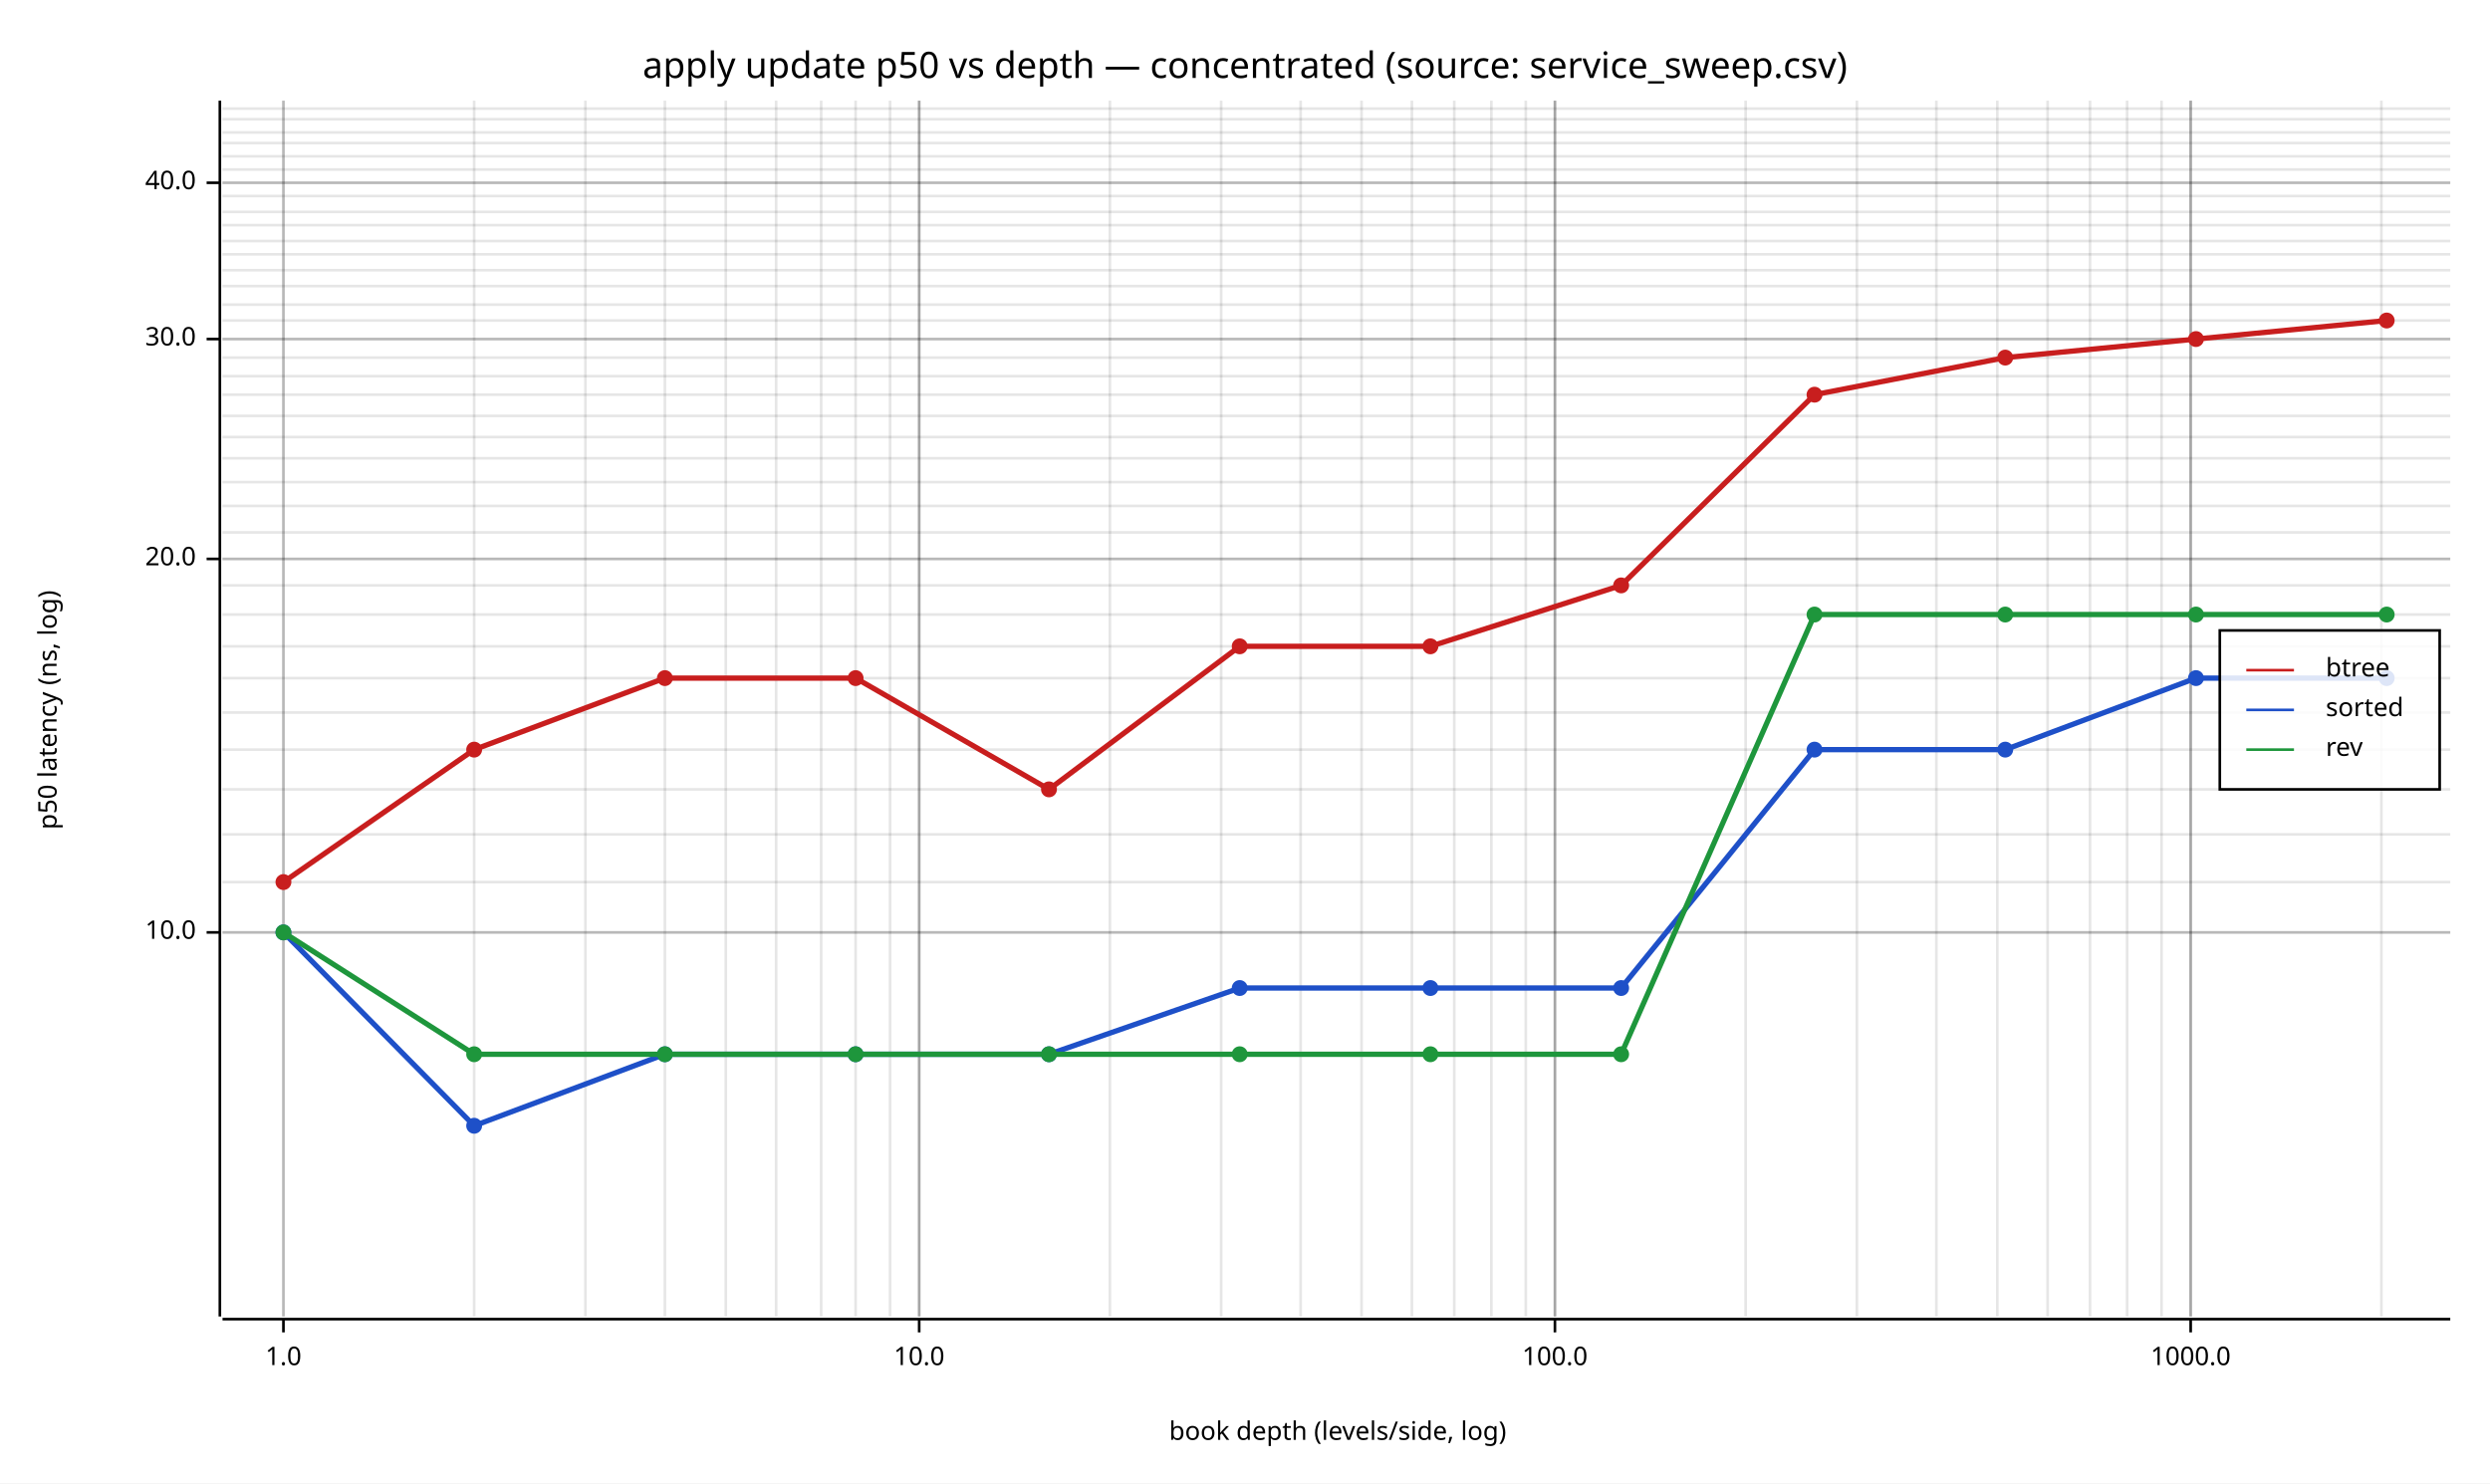
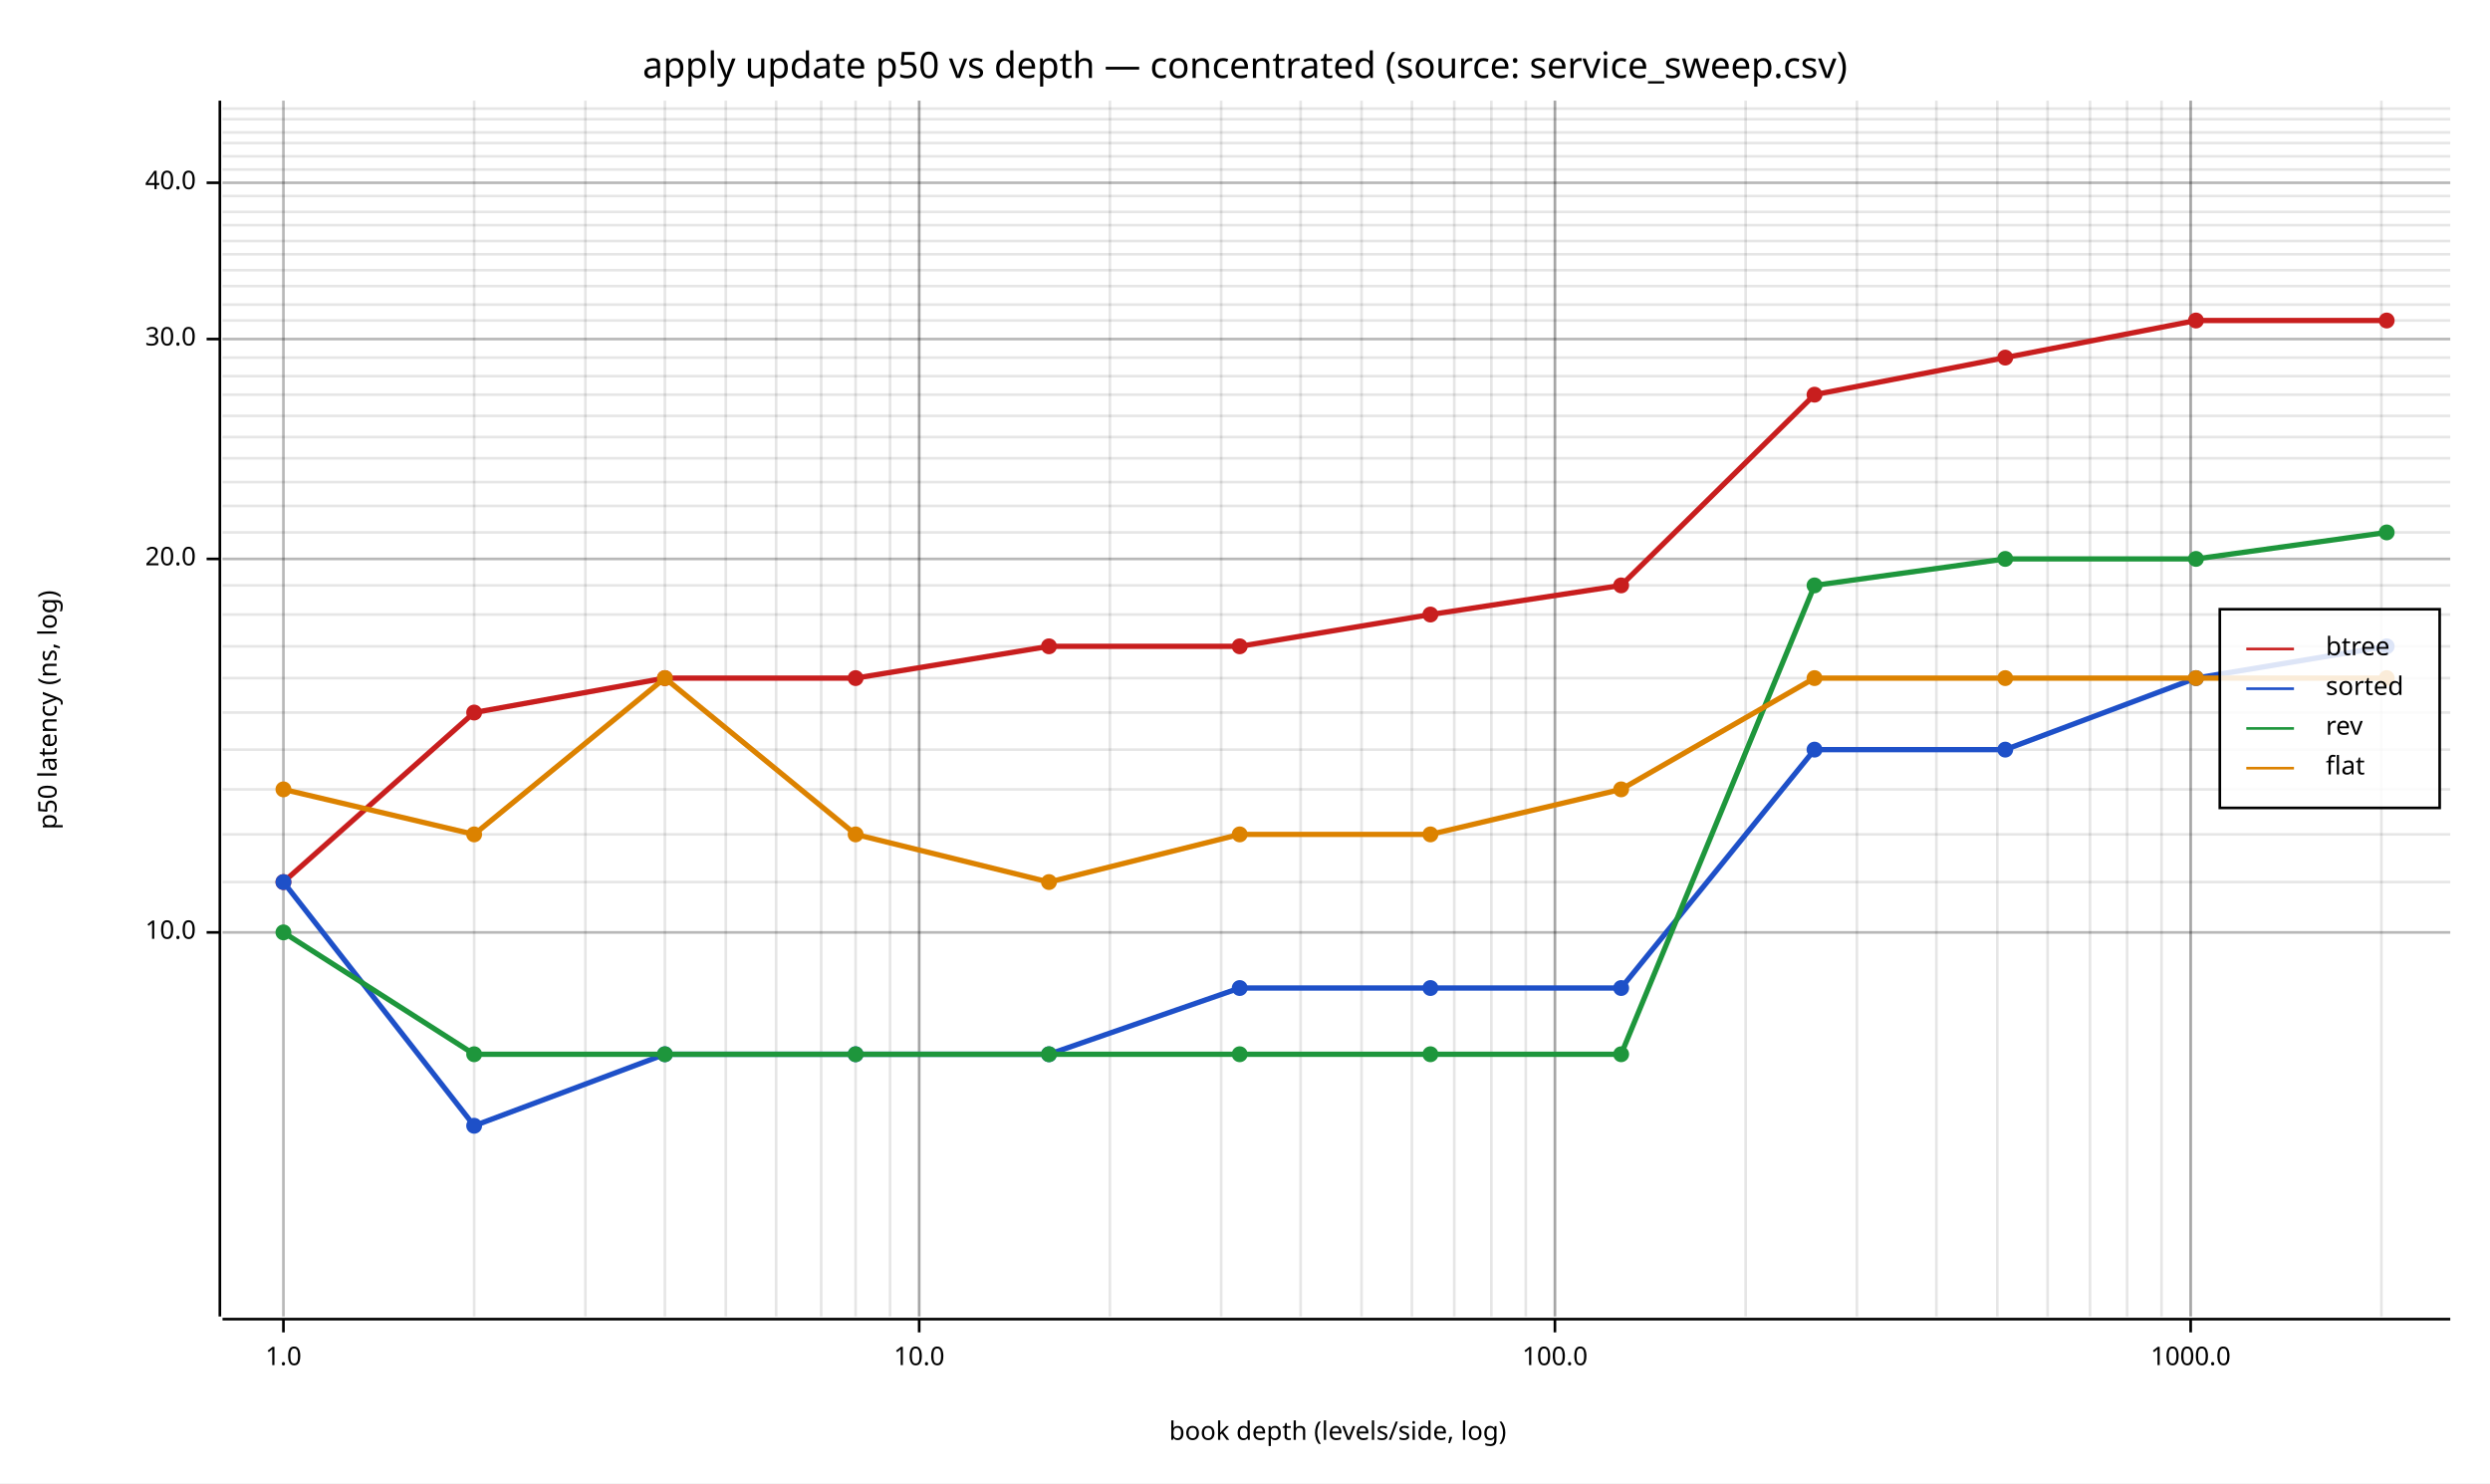
<svg xmlns="http://www.w3.org/2000/svg" width="940" height="560" viewBox="0 0 940 560">
  <rect x="0" y="0" width="940" height="560" opacity="1" fill="#FFFFFF" stroke="none" />
  <text x="470" y="19" dy="0.76em" text-anchor="middle" font-family="sans-serif" font-size="13.71" opacity="1" fill="#000000">
apply update p50 vs depth — concentrated   (source: service_sweep.csv)
</text>
  <line opacity="0.1" stroke="#000000" stroke-width="1" x1="107" y1="497" x2="107" y2="38" />
  <line opacity="0.1" stroke="#000000" stroke-width="1" x1="179" y1="497" x2="179" y2="38" />
  <line opacity="0.1" stroke="#000000" stroke-width="1" x1="221" y1="497" x2="221" y2="38" />
  <line opacity="0.1" stroke="#000000" stroke-width="1" x1="251" y1="497" x2="251" y2="38" />
  <line opacity="0.1" stroke="#000000" stroke-width="1" x1="274" y1="497" x2="274" y2="38" />
  <line opacity="0.1" stroke="#000000" stroke-width="1" x1="293" y1="497" x2="293" y2="38" />
  <line opacity="0.1" stroke="#000000" stroke-width="1" x1="310" y1="497" x2="310" y2="38" />
  <line opacity="0.1" stroke="#000000" stroke-width="1" x1="323" y1="497" x2="323" y2="38" />
  <line opacity="0.1" stroke="#000000" stroke-width="1" x1="336" y1="497" x2="336" y2="38" />
  <line opacity="0.1" stroke="#000000" stroke-width="1" x1="347" y1="497" x2="347" y2="38" />
  <line opacity="0.1" stroke="#000000" stroke-width="1" x1="347" y1="497" x2="347" y2="38" />
  <line opacity="0.1" stroke="#000000" stroke-width="1" x1="419" y1="497" x2="419" y2="38" />
  <line opacity="0.1" stroke="#000000" stroke-width="1" x1="461" y1="497" x2="461" y2="38" />
  <line opacity="0.1" stroke="#000000" stroke-width="1" x1="491" y1="497" x2="491" y2="38" />
  <line opacity="0.1" stroke="#000000" stroke-width="1" x1="514" y1="497" x2="514" y2="38" />
  <line opacity="0.1" stroke="#000000" stroke-width="1" x1="533" y1="497" x2="533" y2="38" />
  <line opacity="0.1" stroke="#000000" stroke-width="1" x1="549" y1="497" x2="549" y2="38" />
  <line opacity="0.1" stroke="#000000" stroke-width="1" x1="563" y1="497" x2="563" y2="38" />
  <line opacity="0.1" stroke="#000000" stroke-width="1" x1="576" y1="497" x2="576" y2="38" />
  <line opacity="0.1" stroke="#000000" stroke-width="1" x1="587" y1="497" x2="587" y2="38" />
  <line opacity="0.1" stroke="#000000" stroke-width="1" x1="587" y1="497" x2="587" y2="38" />
  <line opacity="0.1" stroke="#000000" stroke-width="1" x1="659" y1="497" x2="659" y2="38" />
  <line opacity="0.1" stroke="#000000" stroke-width="1" x1="701" y1="497" x2="701" y2="38" />
  <line opacity="0.1" stroke="#000000" stroke-width="1" x1="731" y1="497" x2="731" y2="38" />
  <line opacity="0.1" stroke="#000000" stroke-width="1" x1="754" y1="497" x2="754" y2="38" />
  <line opacity="0.1" stroke="#000000" stroke-width="1" x1="773" y1="497" x2="773" y2="38" />
  <line opacity="0.1" stroke="#000000" stroke-width="1" x1="789" y1="497" x2="789" y2="38" />
  <line opacity="0.1" stroke="#000000" stroke-width="1" x1="803" y1="497" x2="803" y2="38" />
  <line opacity="0.1" stroke="#000000" stroke-width="1" x1="816" y1="497" x2="816" y2="38" />
  <line opacity="0.1" stroke="#000000" stroke-width="1" x1="827" y1="497" x2="827" y2="38" />
  <line opacity="0.1" stroke="#000000" stroke-width="1" x1="827" y1="497" x2="827" y2="38" />
  <line opacity="0.1" stroke="#000000" stroke-width="1" x1="899" y1="497" x2="899" y2="38" />
  <line opacity="0.1" stroke="#000000" stroke-width="1" x1="84" y1="352" x2="925" y2="352" />
  <line opacity="0.1" stroke="#000000" stroke-width="1" x1="84" y1="333" x2="925" y2="333" />
  <line opacity="0.1" stroke="#000000" stroke-width="1" x1="84" y1="315" x2="925" y2="315" />
  <line opacity="0.1" stroke="#000000" stroke-width="1" x1="84" y1="298" x2="925" y2="298" />
  <line opacity="0.1" stroke="#000000" stroke-width="1" x1="84" y1="283" x2="925" y2="283" />
  <line opacity="0.1" stroke="#000000" stroke-width="1" x1="84" y1="269" x2="925" y2="269" />
  <line opacity="0.1" stroke="#000000" stroke-width="1" x1="84" y1="256" x2="925" y2="256" />
  <line opacity="0.1" stroke="#000000" stroke-width="1" x1="84" y1="244" x2="925" y2="244" />
  <line opacity="0.1" stroke="#000000" stroke-width="1" x1="84" y1="232" x2="925" y2="232" />
  <line opacity="0.1" stroke="#000000" stroke-width="1" x1="84" y1="221" x2="925" y2="221" />
  <line opacity="0.1" stroke="#000000" stroke-width="1" x1="84" y1="211" x2="925" y2="211" />
  <line opacity="0.1" stroke="#000000" stroke-width="1" x1="84" y1="201" x2="925" y2="201" />
  <line opacity="0.1" stroke="#000000" stroke-width="1" x1="84" y1="191" x2="925" y2="191" />
  <line opacity="0.1" stroke="#000000" stroke-width="1" x1="84" y1="182" x2="925" y2="182" />
  <line opacity="0.1" stroke="#000000" stroke-width="1" x1="84" y1="173" x2="925" y2="173" />
  <line opacity="0.1" stroke="#000000" stroke-width="1" x1="84" y1="165" x2="925" y2="165" />
  <line opacity="0.1" stroke="#000000" stroke-width="1" x1="84" y1="157" x2="925" y2="157" />
  <line opacity="0.1" stroke="#000000" stroke-width="1" x1="84" y1="149" x2="925" y2="149" />
  <line opacity="0.1" stroke="#000000" stroke-width="1" x1="84" y1="142" x2="925" y2="142" />
  <line opacity="0.1" stroke="#000000" stroke-width="1" x1="84" y1="135" x2="925" y2="135" />
  <line opacity="0.1" stroke="#000000" stroke-width="1" x1="84" y1="128" x2="925" y2="128" />
  <line opacity="0.1" stroke="#000000" stroke-width="1" x1="84" y1="121" x2="925" y2="121" />
  <line opacity="0.1" stroke="#000000" stroke-width="1" x1="84" y1="115" x2="925" y2="115" />
  <line opacity="0.1" stroke="#000000" stroke-width="1" x1="84" y1="108" x2="925" y2="108" />
  <line opacity="0.1" stroke="#000000" stroke-width="1" x1="84" y1="102" x2="925" y2="102" />
  <line opacity="0.1" stroke="#000000" stroke-width="1" x1="84" y1="96" x2="925" y2="96" />
  <line opacity="0.1" stroke="#000000" stroke-width="1" x1="84" y1="91" x2="925" y2="91" />
  <line opacity="0.1" stroke="#000000" stroke-width="1" x1="84" y1="85" x2="925" y2="85" />
  <line opacity="0.1" stroke="#000000" stroke-width="1" x1="84" y1="80" x2="925" y2="80" />
  <line opacity="0.1" stroke="#000000" stroke-width="1" x1="84" y1="74" x2="925" y2="74" />
  <line opacity="0.1" stroke="#000000" stroke-width="1" x1="84" y1="69" x2="925" y2="69" />
  <line opacity="0.1" stroke="#000000" stroke-width="1" x1="84" y1="64" x2="925" y2="64" />
  <line opacity="0.1" stroke="#000000" stroke-width="1" x1="84" y1="59" x2="925" y2="59" />
  <line opacity="0.1" stroke="#000000" stroke-width="1" x1="84" y1="54" x2="925" y2="54" />
  <line opacity="0.1" stroke="#000000" stroke-width="1" x1="84" y1="50" x2="925" y2="50" />
  <line opacity="0.1" stroke="#000000" stroke-width="1" x1="84" y1="45" x2="925" y2="45" />
  <line opacity="0.1" stroke="#000000" stroke-width="1" x1="84" y1="41" x2="925" y2="41" />
  <text x="14" y="268" dy="0.76em" text-anchor="middle" font-family="sans-serif" font-size="9.677" opacity="1" fill="#000000" transform="rotate(270, 14, 268)">
p50 latency (ns, log)
</text>
  <text x="505" y="546" dy="-0.5ex" text-anchor="middle" font-family="sans-serif" font-size="9.677" opacity="1" fill="#000000">
book depth (levels/side, log)
</text>
  <line opacity="0.2" stroke="#000000" stroke-width="1" x1="107" y1="497" x2="107" y2="38" />
  <line opacity="0.2" stroke="#000000" stroke-width="1" x1="347" y1="497" x2="347" y2="38" />
  <line opacity="0.2" stroke="#000000" stroke-width="1" x1="587" y1="497" x2="587" y2="38" />
  <line opacity="0.2" stroke="#000000" stroke-width="1" x1="827" y1="497" x2="827" y2="38" />
  <line opacity="0.2" stroke="#000000" stroke-width="1" x1="84" y1="352" x2="925" y2="352" />
  <line opacity="0.2" stroke="#000000" stroke-width="1" x1="84" y1="211" x2="925" y2="211" />
  <line opacity="0.2" stroke="#000000" stroke-width="1" x1="84" y1="128" x2="925" y2="128" />
  <line opacity="0.2" stroke="#000000" stroke-width="1" x1="84" y1="69" x2="925" y2="69" />
  <polyline fill="none" opacity="1" stroke="#000000" stroke-width="1" points="83,38 83,497 " />
  <text x="74" y="352" dy="0.5ex" text-anchor="end" font-family="sans-serif" font-size="9.677" opacity="1" fill="#000000">
10.0
</text>
  <polyline fill="none" opacity="1" stroke="#000000" stroke-width="1" points="78,352 83,352 " />
  <text x="74" y="211" dy="0.5ex" text-anchor="end" font-family="sans-serif" font-size="9.677" opacity="1" fill="#000000">
20.0
</text>
  <polyline fill="none" opacity="1" stroke="#000000" stroke-width="1" points="78,211 83,211 " />
  <text x="74" y="128" dy="0.5ex" text-anchor="end" font-family="sans-serif" font-size="9.677" opacity="1" fill="#000000">
30.0
</text>
  <polyline fill="none" opacity="1" stroke="#000000" stroke-width="1" points="78,128 83,128 " />
  <text x="74" y="69" dy="0.5ex" text-anchor="end" font-family="sans-serif" font-size="9.677" opacity="1" fill="#000000">
40.0
</text>
  <polyline fill="none" opacity="1" stroke="#000000" stroke-width="1" points="78,69 83,69 " />
  <polyline fill="none" opacity="1" stroke="#000000" stroke-width="1" points="84,498 925,498 " />
  <text x="107" y="508" dy="0.76em" text-anchor="middle" font-family="sans-serif" font-size="9.677" opacity="1" fill="#000000">
1.0
</text>
  <polyline fill="none" opacity="1" stroke="#000000" stroke-width="1" points="107,498 107,503 " />
  <text x="347" y="508" dy="0.76em" text-anchor="middle" font-family="sans-serif" font-size="9.677" opacity="1" fill="#000000">
10.0
</text>
  <polyline fill="none" opacity="1" stroke="#000000" stroke-width="1" points="347,498 347,503 " />
  <text x="587" y="508" dy="0.76em" text-anchor="middle" font-family="sans-serif" font-size="9.677" opacity="1" fill="#000000">
100.0
</text>
  <polyline fill="none" opacity="1" stroke="#000000" stroke-width="1" points="587,498 587,503 " />
  <text x="827" y="508" dy="0.76em" text-anchor="middle" font-family="sans-serif" font-size="9.677" opacity="1" fill="#000000">
1000.0
</text>
  <polyline fill="none" opacity="1" stroke="#000000" stroke-width="1" points="827,498 827,503 " />
-   <polyline fill="none" opacity="1" stroke="#C81E1E" stroke-width="2" points="107,333 179,283 251,256 323,256 396,298 468,244 540,244 612,221 685,149 757,135 829,128 901,121 " />
+   <polyline fill="none" opacity="1" stroke="#C81E1E" stroke-width="2" points="107,333 179,269 251,256 323,256 396,244 468,244 540,232 612,221 685,149 757,135 829,121 901,121 " />
  <circle cx="107" cy="333" r="3" opacity="1" fill="#C81E1E" stroke="none" stroke-width="1" />
-   <circle cx="179" cy="283" r="3" opacity="1" fill="#C81E1E" stroke="none" stroke-width="1" />
+   <circle cx="179" cy="269" r="3" opacity="1" fill="#C81E1E" stroke="none" stroke-width="1" />
  <circle cx="251" cy="256" r="3" opacity="1" fill="#C81E1E" stroke="none" stroke-width="1" />
  <circle cx="323" cy="256" r="3" opacity="1" fill="#C81E1E" stroke="none" stroke-width="1" />
-   <circle cx="396" cy="298" r="3" opacity="1" fill="#C81E1E" stroke="none" stroke-width="1" />
+   <circle cx="396" cy="244" r="3" opacity="1" fill="#C81E1E" stroke="none" stroke-width="1" />
  <circle cx="468" cy="244" r="3" opacity="1" fill="#C81E1E" stroke="none" stroke-width="1" />
-   <circle cx="540" cy="244" r="3" opacity="1" fill="#C81E1E" stroke="none" stroke-width="1" />
+   <circle cx="540" cy="232" r="3" opacity="1" fill="#C81E1E" stroke="none" stroke-width="1" />
  <circle cx="612" cy="221" r="3" opacity="1" fill="#C81E1E" stroke="none" stroke-width="1" />
  <circle cx="685" cy="149" r="3" opacity="1" fill="#C81E1E" stroke="none" stroke-width="1" />
  <circle cx="757" cy="135" r="3" opacity="1" fill="#C81E1E" stroke="none" stroke-width="1" />
-   <circle cx="829" cy="128" r="3" opacity="1" fill="#C81E1E" stroke="none" stroke-width="1" />
+   <circle cx="829" cy="121" r="3" opacity="1" fill="#C81E1E" stroke="none" stroke-width="1" />
  <circle cx="901" cy="121" r="3" opacity="1" fill="#C81E1E" stroke="none" stroke-width="1" />
-   <polyline fill="none" opacity="1" stroke="#1E50C8" stroke-width="2" points="107,352 179,425 251,398 323,398 396,398 468,373 540,373 612,373 685,283 757,283 829,256 901,256 " />
-   <circle cx="107" cy="352" r="3" opacity="1" fill="#1E50C8" stroke="none" stroke-width="1" />
+   <polyline fill="none" opacity="1" stroke="#1E50C8" stroke-width="2" points="107,333 179,425 251,398 323,398 396,398 468,373 540,373 612,373 685,283 757,283 829,256 901,244 " />
+   <circle cx="107" cy="333" r="3" opacity="1" fill="#1E50C8" stroke="none" stroke-width="1" />
  <circle cx="179" cy="425" r="3" opacity="1" fill="#1E50C8" stroke="none" stroke-width="1" />
  <circle cx="251" cy="398" r="3" opacity="1" fill="#1E50C8" stroke="none" stroke-width="1" />
  <circle cx="323" cy="398" r="3" opacity="1" fill="#1E50C8" stroke="none" stroke-width="1" />
  <circle cx="396" cy="398" r="3" opacity="1" fill="#1E50C8" stroke="none" stroke-width="1" />
  <circle cx="468" cy="373" r="3" opacity="1" fill="#1E50C8" stroke="none" stroke-width="1" />
  <circle cx="540" cy="373" r="3" opacity="1" fill="#1E50C8" stroke="none" stroke-width="1" />
  <circle cx="612" cy="373" r="3" opacity="1" fill="#1E50C8" stroke="none" stroke-width="1" />
  <circle cx="685" cy="283" r="3" opacity="1" fill="#1E50C8" stroke="none" stroke-width="1" />
  <circle cx="757" cy="283" r="3" opacity="1" fill="#1E50C8" stroke="none" stroke-width="1" />
  <circle cx="829" cy="256" r="3" opacity="1" fill="#1E50C8" stroke="none" stroke-width="1" />
-   <circle cx="901" cy="256" r="3" opacity="1" fill="#1E50C8" stroke="none" stroke-width="1" />
-   <polyline fill="none" opacity="1" stroke="#1E963C" stroke-width="2" points="107,352 179,398 251,398 323,398 396,398 468,398 540,398 612,398 685,232 757,232 829,232 901,232 " />
+   <circle cx="901" cy="244" r="3" opacity="1" fill="#1E50C8" stroke="none" stroke-width="1" />
+   <polyline fill="none" opacity="1" stroke="#1E963C" stroke-width="2" points="107,352 179,398 251,398 323,398 396,398 468,398 540,398 612,398 685,221 757,211 829,211 901,201 " />
  <circle cx="107" cy="352" r="3" opacity="1" fill="#1E963C" stroke="none" stroke-width="1" />
  <circle cx="179" cy="398" r="3" opacity="1" fill="#1E963C" stroke="none" stroke-width="1" />
  <circle cx="251" cy="398" r="3" opacity="1" fill="#1E963C" stroke="none" stroke-width="1" />
  <circle cx="323" cy="398" r="3" opacity="1" fill="#1E963C" stroke="none" stroke-width="1" />
  <circle cx="396" cy="398" r="3" opacity="1" fill="#1E963C" stroke="none" stroke-width="1" />
  <circle cx="468" cy="398" r="3" opacity="1" fill="#1E963C" stroke="none" stroke-width="1" />
  <circle cx="540" cy="398" r="3" opacity="1" fill="#1E963C" stroke="none" stroke-width="1" />
  <circle cx="612" cy="398" r="3" opacity="1" fill="#1E963C" stroke="none" stroke-width="1" />
-   <circle cx="685" cy="232" r="3" opacity="1" fill="#1E963C" stroke="none" stroke-width="1" />
-   <circle cx="757" cy="232" r="3" opacity="1" fill="#1E963C" stroke="none" stroke-width="1" />
-   <circle cx="829" cy="232" r="3" opacity="1" fill="#1E963C" stroke="none" stroke-width="1" />
-   <circle cx="901" cy="232" r="3" opacity="1" fill="#1E963C" stroke="none" stroke-width="1" />
-   <rect x="838" y="238" width="83" height="60" opacity="0.85" fill="#FFFFFF" stroke="none" />
-   <rect x="838" y="238" width="83" height="60" opacity="1" fill="none" stroke="#000000" />
-   <text x="878" y="248" dy="0.76em" text-anchor="start" font-family="sans-serif" font-size="9.677" opacity="1" fill="#000000">
+   <circle cx="685" cy="221" r="3" opacity="1" fill="#1E963C" stroke="none" stroke-width="1" />
+   <circle cx="757" cy="211" r="3" opacity="1" fill="#1E963C" stroke="none" stroke-width="1" />
+   <circle cx="829" cy="211" r="3" opacity="1" fill="#1E963C" stroke="none" stroke-width="1" />
+   <circle cx="901" cy="201" r="3" opacity="1" fill="#1E963C" stroke="none" stroke-width="1" />
+   <polyline fill="none" opacity="1" stroke="#DC8200" stroke-width="2" points="107,298 179,315 251,256 323,315 396,333 468,315 540,315 612,298 685,256 757,256 829,256 901,256 " />
+   <circle cx="107" cy="298" r="3" opacity="1" fill="#DC8200" stroke="none" stroke-width="1" />
+   <circle cx="179" cy="315" r="3" opacity="1" fill="#DC8200" stroke="none" stroke-width="1" />
+   <circle cx="251" cy="256" r="3" opacity="1" fill="#DC8200" stroke="none" stroke-width="1" />
+   <circle cx="323" cy="315" r="3" opacity="1" fill="#DC8200" stroke="none" stroke-width="1" />
+   <circle cx="396" cy="333" r="3" opacity="1" fill="#DC8200" stroke="none" stroke-width="1" />
+   <circle cx="468" cy="315" r="3" opacity="1" fill="#DC8200" stroke="none" stroke-width="1" />
+   <circle cx="540" cy="315" r="3" opacity="1" fill="#DC8200" stroke="none" stroke-width="1" />
+   <circle cx="612" cy="298" r="3" opacity="1" fill="#DC8200" stroke="none" stroke-width="1" />
+   <circle cx="685" cy="256" r="3" opacity="1" fill="#DC8200" stroke="none" stroke-width="1" />
+   <circle cx="757" cy="256" r="3" opacity="1" fill="#DC8200" stroke="none" stroke-width="1" />
+   <circle cx="829" cy="256" r="3" opacity="1" fill="#DC8200" stroke="none" stroke-width="1" />
+   <circle cx="901" cy="256" r="3" opacity="1" fill="#DC8200" stroke="none" stroke-width="1" />
+   <rect x="838" y="230" width="83" height="75" opacity="0.85" fill="#FFFFFF" stroke="none" />
+   <rect x="838" y="230" width="83" height="75" opacity="1" fill="none" stroke="#000000" />
+   <text x="878" y="240" dy="0.76em" text-anchor="start" font-family="sans-serif" font-size="9.677" opacity="1" fill="#000000">
btree
</text>
-   <text x="878" y="263" dy="0.76em" text-anchor="start" font-family="sans-serif" font-size="9.677" opacity="1" fill="#000000">
+   <text x="878" y="255" dy="0.76em" text-anchor="start" font-family="sans-serif" font-size="9.677" opacity="1" fill="#000000">
sorted
</text>
-   <text x="878" y="278" dy="0.76em" text-anchor="start" font-family="sans-serif" font-size="9.677" opacity="1" fill="#000000">
+   <text x="878" y="270" dy="0.76em" text-anchor="start" font-family="sans-serif" font-size="9.677" opacity="1" fill="#000000">
rev
</text>
-   <polyline fill="none" opacity="1" stroke="#C81E1E" stroke-width="1" points="848,253 866,253 " />
-   <polyline fill="none" opacity="1" stroke="#1E50C8" stroke-width="1" points="848,268 866,268 " />
-   <polyline fill="none" opacity="1" stroke="#1E963C" stroke-width="1" points="848,283 866,283 " />
+   <text x="878" y="285" dy="0.76em" text-anchor="start" font-family="sans-serif" font-size="9.677" opacity="1" fill="#000000">
+ flat
+ </text>
+   <polyline fill="none" opacity="1" stroke="#C81E1E" stroke-width="1" points="848,245 866,245 " />
+   <polyline fill="none" opacity="1" stroke="#1E50C8" stroke-width="1" points="848,260 866,260 " />
+   <polyline fill="none" opacity="1" stroke="#1E963C" stroke-width="1" points="848,275 866,275 " />
+   <polyline fill="none" opacity="1" stroke="#DC8200" stroke-width="1" points="848,290 866,290 " />
</svg>
